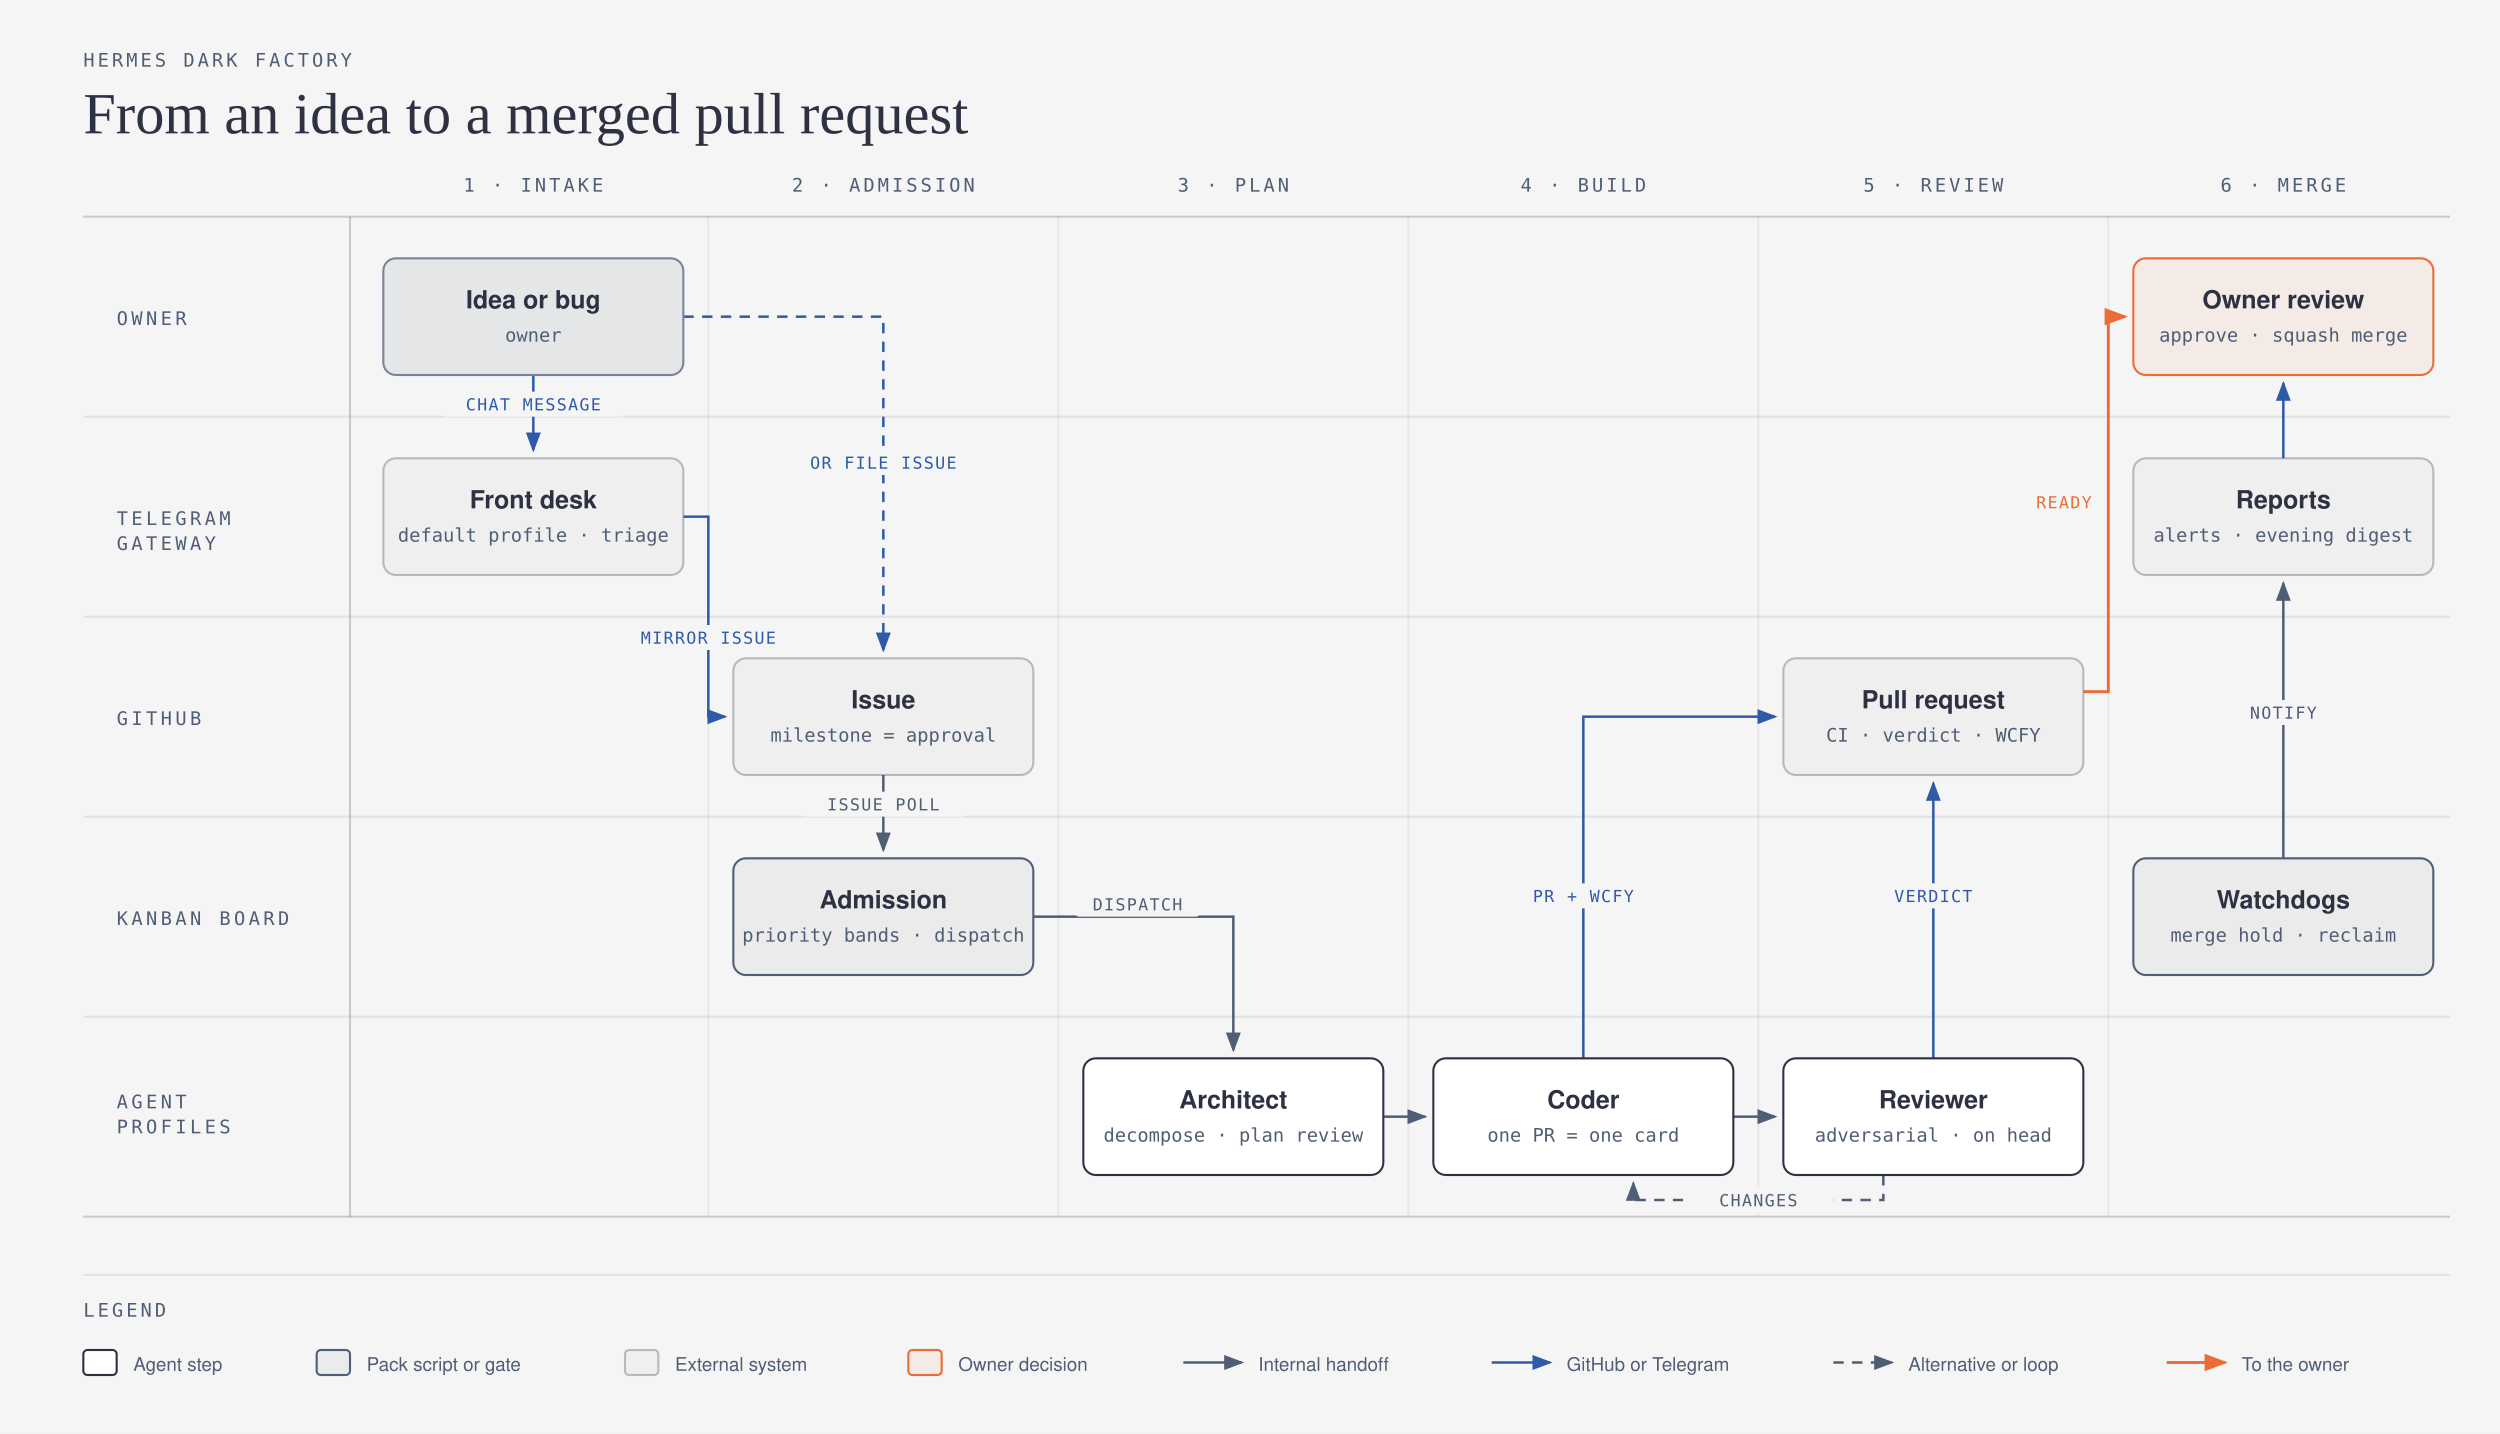
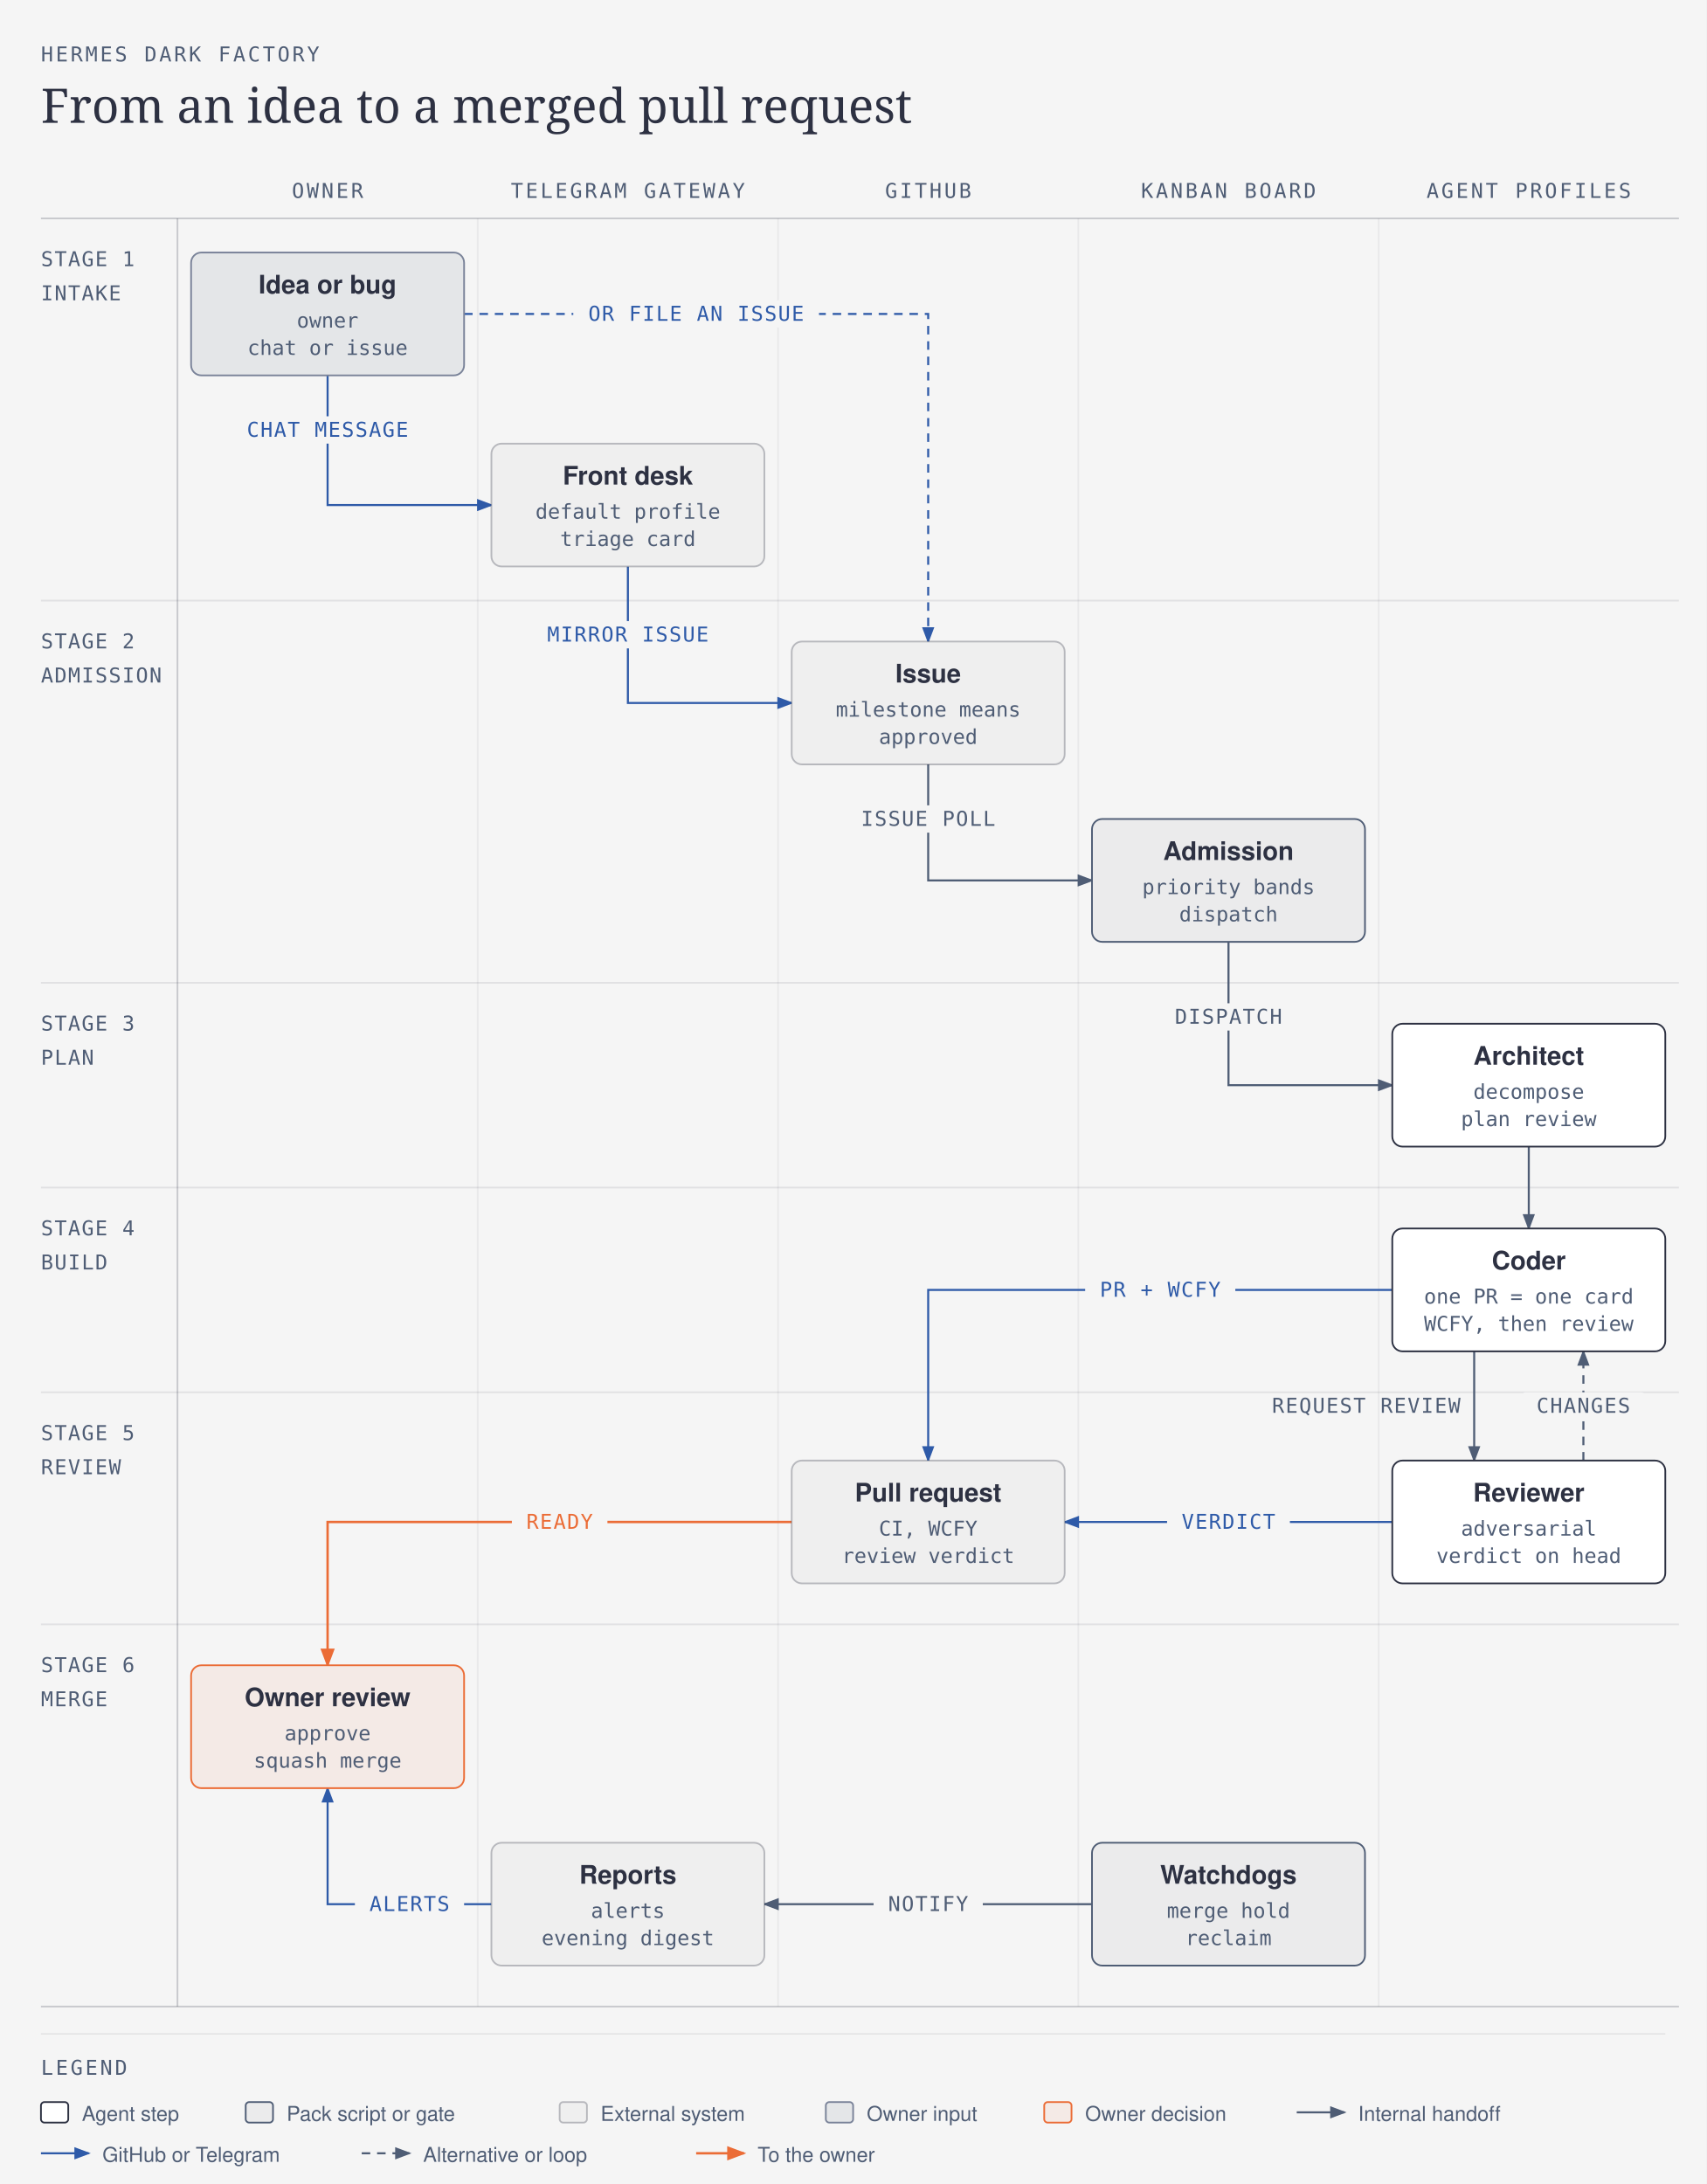
- <svg xmlns="http://www.w3.org/2000/svg" viewBox="0 0 1200 688" font-family="Geist, -apple-system, 'Segoe UI', Helvetica, Arial, sans-serif">
+ <svg xmlns="http://www.w3.org/2000/svg" viewBox="0 0 1000 1280" width="1000" height="1280" font-family="Geist, -apple-system, 'Segoe UI', Helvetica, Arial, sans-serif">
  <defs>
    <marker id="arrow" markerWidth="8" markerHeight="6" refX="7" refY="3" orient="auto">
      <polygon points="0 0, 8 3, 0 6" fill="#4f5d75" />
    </marker>
    <marker id="arrow-accent" markerWidth="8" markerHeight="6" refX="7" refY="3" orient="auto">
      <polygon points="0 0, 8 3, 0 6" fill="#eb6c36" />
    </marker>
    <marker id="arrow-link" markerWidth="8" markerHeight="6" refX="7" refY="3" orient="auto">
      <polygon points="0 0, 8 3, 0 6" fill="#2e5aa8" />
    </marker>
    <style>
      .mono { font-family: 'Geist Mono', ui-monospace, SFMono-Regular, Menlo, Consolas, monospace; }
-       .serif { font-family: 'Instrument Serif', Georgia, 'Times New Roman', serif; }
-       .lane { fill: #4f5d75; font-size: 9px; letter-spacing: 0.18em; }
-       .stage { fill: #4f5d75; font-size: 9px; letter-spacing: 0.16em; }
-       .name { fill: #2d3142; font-size: 12px; font-weight: 600; }
-       .sub { fill: #4f5d75; font-size: 9px; }
-       .lbl { fill: #4f5d75; font-size: 8px; letter-spacing: 0.08em; }
-       .lbl-accent { fill: #eb6c36; font-size: 8px; letter-spacing: 0.08em; }
-       .lbl-link { fill: #2e5aa8; font-size: 8px; letter-spacing: 0.08em; }
-       .leg { fill: #4f5d75; font-size: 9px; }
+       .serif { font-family: 'Instrument Serif', Georgia, serif; }
+       .eyebrow { fill: #4f5d75; font-size: 12px; letter-spacing: 0.12em; }
+       .name { fill: #2d3142; font-size: 15px; font-weight: 600; }
+       .sub { fill: #4f5d75; font-size: 12px; }
+       .lbl { fill: #4f5d75; font-size: 12px; letter-spacing: 0.06em; }
+       .lbl-accent { fill: #eb6c36; font-size: 12px; letter-spacing: 0.06em; }
+       .lbl-link { fill: #2e5aa8; font-size: 12px; letter-spacing: 0.06em; }
+       .stage { fill: #4f5d75; font-size: 12px; letter-spacing: 0.06em; }
+       .leg { fill: #4f5d75; font-size: 12px; }
+       .note { fill: #4f5d75; font-size: 12px; }
    </style>
  </defs>
  <rect width="100%" height="100%" fill="#f5f5f5" />
-   <text x="40" y="32" class="mono stage">HERMES DARK FACTORY</text>
-   <text x="40" y="64" class="serif" fill="#2d3142" font-size="28">From an idea to a merged pull request</text>
-   <text x="256" y="92" class="mono stage" text-anchor="middle">1 · INTAKE</text>
-   <text x="424" y="92" class="mono stage" text-anchor="middle">2 · ADMISSION</text>
-   <text x="592" y="92" class="mono stage" text-anchor="middle">3 · PLAN</text>
-   <text x="760" y="92" class="mono stage" text-anchor="middle">4 · BUILD</text>
-   <text x="928" y="92" class="mono stage" text-anchor="middle">5 · REVIEW</text>
-   <text x="1096" y="92" class="mono stage" text-anchor="middle">6 · MERGE</text>
-   <line x1="40" y1="104" x2="1176" y2="104" stroke="rgba(45,49,66,0.22)" stroke-width="1" />
-   <line x1="40" y1="200" x2="1176" y2="200" stroke="rgba(45,49,66,0.10)" stroke-width="1" />
-   <line x1="40" y1="296" x2="1176" y2="296" stroke="rgba(45,49,66,0.10)" stroke-width="1" />
-   <line x1="40" y1="392" x2="1176" y2="392" stroke="rgba(45,49,66,0.10)" stroke-width="1" />
-   <line x1="40" y1="488" x2="1176" y2="488" stroke="rgba(45,49,66,0.10)" stroke-width="1" />
-   <line x1="40" y1="584" x2="1176" y2="584" stroke="rgba(45,49,66,0.22)" stroke-width="1" />
-   <line x1="168" y1="104" x2="168" y2="584" stroke="rgba(45,49,66,0.22)" stroke-width="1" />
-   <line x1="340" y1="104" x2="340" y2="584" stroke="rgba(45,49,66,0.06)" stroke-width="1" />
-   <line x1="508" y1="104" x2="508" y2="584" stroke="rgba(45,49,66,0.06)" stroke-width="1" />
-   <line x1="676" y1="104" x2="676" y2="584" stroke="rgba(45,49,66,0.06)" stroke-width="1" />
-   <line x1="844" y1="104" x2="844" y2="584" stroke="rgba(45,49,66,0.06)" stroke-width="1" />
-   <line x1="1012" y1="104" x2="1012" y2="584" stroke="rgba(45,49,66,0.06)" stroke-width="1" />
-   <text x="56" y="156" class="mono lane">OWNER</text>
-   <text x="56" y="252" class="mono lane">TELEGRAM</text>
-   <text x="56" y="264" class="mono lane">GATEWAY</text>
-   <text x="56" y="348" class="mono lane">GITHUB</text>
-   <text x="56" y="444" class="mono lane">KANBAN BOARD</text>
-   <text x="56" y="532" class="mono lane">AGENT</text>
-   <text x="56" y="544" class="mono lane">PROFILES</text>
-   <line x1="256" y1="180" x2="256" y2="216" stroke="#2e5aa8" stroke-width="1.2" marker-end="url(#arrow-link)" />
-   <path d="M328 248 H340 V344 H348" fill="none" stroke="#2e5aa8" stroke-width="1.2" marker-end="url(#arrow-link)" />
-   <path d="M328 152 H424 V312" fill="none" stroke="#2e5aa8" stroke-width="1.2" stroke-dasharray="5,4" marker-end="url(#arrow-link)" />
-   <line x1="424" y1="372" x2="424" y2="408" stroke="#4f5d75" stroke-width="1.2" marker-end="url(#arrow)" />
-   <path d="M496 440 H592 V504" fill="none" stroke="#4f5d75" stroke-width="1.2" marker-end="url(#arrow)" />
-   <line x1="664" y1="536" x2="684" y2="536" stroke="#4f5d75" stroke-width="1.2" marker-end="url(#arrow)" />
-   <path d="M760 508 V344 H852" fill="none" stroke="#2e5aa8" stroke-width="1.2" marker-end="url(#arrow-link)" />
-   <line x1="832" y1="536" x2="852" y2="536" stroke="#4f5d75" stroke-width="1.2" marker-end="url(#arrow)" />
-   <line x1="928" y1="508" x2="928" y2="376" stroke="#2e5aa8" stroke-width="1.2" marker-end="url(#arrow-link)" />
-   <path d="M904 564 V576 H784 V568" fill="none" stroke="#4f5d75" stroke-width="1.2" stroke-dasharray="5,4" marker-end="url(#arrow)" />
-   <path d="M1000 332 H1012 V152 H1020" fill="none" stroke="#eb6c36" stroke-width="1.4" marker-end="url(#arrow-accent)" />
-   <line x1="1096" y1="412" x2="1096" y2="280" stroke="#4f5d75" stroke-width="1.2" marker-end="url(#arrow)" />
-   <line x1="1096" y1="220" x2="1096" y2="184" stroke="#2e5aa8" stroke-width="1.2" marker-end="url(#arrow-link)" />
-   <rect x="212" y="188" width="88" height="12" rx="2" fill="#f5f5f5" />
-   <text x="256" y="197" class="mono lbl-link" text-anchor="middle">CHAT MESSAGE</text>
-   <rect x="380" y="216" width="88" height="12" rx="2" fill="#f5f5f5" />
-   <text x="424" y="225" class="mono lbl-link" text-anchor="middle">OR FILE ISSUE</text>
-   <rect x="300" y="300" width="80" height="12" rx="2" fill="#f5f5f5" />
-   <text x="340" y="309" class="mono lbl-link" text-anchor="middle">MIRROR ISSUE</text>
-   <rect x="384" y="380" width="80" height="12" rx="2" fill="#f5f5f5" />
-   <text x="424" y="389" class="mono lbl" text-anchor="middle">ISSUE POLL</text>
-   <rect x="516" y="428" width="60" height="12" rx="2" fill="#f5f5f5" />
-   <text x="546" y="437" class="mono lbl" text-anchor="middle">DISPATCH</text>
-   <rect x="720" y="424" width="80" height="12" rx="2" fill="#f5f5f5" />
-   <text x="760" y="433" class="mono lbl-link" text-anchor="middle">PR + WCFY</text>
-   <rect x="896" y="424" width="64" height="12" rx="2" fill="#f5f5f5" />
-   <text x="928" y="433" class="mono lbl-link" text-anchor="middle">VERDICT</text>
-   <rect x="808" y="570" width="72" height="12" rx="2" fill="#f5f5f5" />
-   <text x="844" y="579" class="mono lbl" text-anchor="middle">CHANGES</text>
-   <text x="1004" y="244" class="mono lbl-accent" text-anchor="end">READY</text>
-   <rect x="1060" y="336" width="72" height="12" rx="2" fill="#f5f5f5" />
-   <text x="1096" y="345" class="mono lbl" text-anchor="middle">NOTIFY</text>
-   <rect x="184" y="124" width="144" height="56" rx="6" fill="rgba(79,93,117,0.10)" stroke="#7a8399" stroke-width="1" />
-   <text x="256" y="148" class="name" text-anchor="middle">Idea or bug</text>
-   <text x="256" y="164" class="mono sub" text-anchor="middle">owner</text>
-   <rect x="184" y="220" width="144" height="56" rx="6" fill="#f5f5f5" />
-   <rect x="184" y="220" width="144" height="56" rx="6" fill="rgba(45,49,66,0.03)" stroke="rgba(45,49,66,0.30)" stroke-width="1" />
-   <text x="256" y="244" class="name" text-anchor="middle">Front desk</text>
-   <text x="256" y="260" class="mono sub" text-anchor="middle">default profile · triage</text>
-   <rect x="352" y="316" width="144" height="56" rx="6" fill="#f5f5f5" />
-   <rect x="352" y="316" width="144" height="56" rx="6" fill="rgba(45,49,66,0.03)" stroke="rgba(45,49,66,0.30)" stroke-width="1" />
-   <text x="424" y="340" class="name" text-anchor="middle">Issue</text>
-   <text x="424" y="356" class="mono sub" text-anchor="middle">milestone = approval</text>
-   <rect x="352" y="412" width="144" height="56" rx="6" fill="#f5f5f5" />
-   <rect x="352" y="412" width="144" height="56" rx="6" fill="rgba(45,49,66,0.05)" stroke="#4f5d75" stroke-width="1" />
-   <text x="424" y="436" class="name" text-anchor="middle">Admission</text>
-   <text x="424" y="452" class="mono sub" text-anchor="middle">priority bands · dispatch</text>
-   <rect x="520" y="508" width="144" height="56" rx="6" fill="#ffffff" stroke="#2d3142" stroke-width="1" />
-   <text x="592" y="532" class="name" text-anchor="middle">Architect</text>
-   <text x="592" y="548" class="mono sub" text-anchor="middle">decompose · plan review</text>
-   <rect x="688" y="508" width="144" height="56" rx="6" fill="#ffffff" stroke="#2d3142" stroke-width="1" />
-   <text x="760" y="532" class="name" text-anchor="middle">Coder</text>
-   <text x="760" y="548" class="mono sub" text-anchor="middle">one PR = one card</text>
-   <rect x="856" y="508" width="144" height="56" rx="6" fill="#ffffff" stroke="#2d3142" stroke-width="1" />
-   <text x="928" y="532" class="name" text-anchor="middle">Reviewer</text>
-   <text x="928" y="548" class="mono sub" text-anchor="middle">adversarial · on head</text>
-   <rect x="856" y="316" width="144" height="56" rx="6" fill="#f5f5f5" />
-   <rect x="856" y="316" width="144" height="56" rx="6" fill="rgba(45,49,66,0.03)" stroke="rgba(45,49,66,0.30)" stroke-width="1" />
-   <text x="928" y="340" class="name" text-anchor="middle">Pull request</text>
-   <text x="928" y="356" class="mono sub" text-anchor="middle">CI · verdict · WCFY</text>
-   <rect x="1024" y="412" width="144" height="56" rx="6" fill="#f5f5f5" />
-   <rect x="1024" y="412" width="144" height="56" rx="6" fill="rgba(45,49,66,0.05)" stroke="#4f5d75" stroke-width="1" />
-   <text x="1096" y="436" class="name" text-anchor="middle">Watchdogs</text>
-   <text x="1096" y="452" class="mono sub" text-anchor="middle">merge hold · reclaim</text>
-   <rect x="1024" y="220" width="144" height="56" rx="6" fill="#f5f5f5" />
-   <rect x="1024" y="220" width="144" height="56" rx="6" fill="rgba(45,49,66,0.03)" stroke="rgba(45,49,66,0.30)" stroke-width="1" />
-   <text x="1096" y="244" class="name" text-anchor="middle">Reports</text>
-   <text x="1096" y="260" class="mono sub" text-anchor="middle">alerts · evening digest</text>
-   <rect x="1024" y="124" width="144" height="56" rx="6" fill="rgba(235,108,54,0.08)" stroke="#eb6c36" stroke-width="1" />
-   <text x="1096" y="148" class="name" text-anchor="middle">Owner review</text>
-   <text x="1096" y="164" class="mono sub" text-anchor="middle">approve · squash merge</text>
-   <line x1="40" y1="612" x2="1176" y2="612" stroke="rgba(45,49,66,0.10)" stroke-width="0.8" />
-   <text x="40" y="632" class="mono stage">LEGEND</text>
-   <rect x="40" y="648" width="16" height="12" rx="2" fill="#ffffff" stroke="#2d3142" stroke-width="1" />
-   <text x="64" y="658" class="leg">Agent step</text>
-   <rect x="152" y="648" width="16" height="12" rx="2" fill="rgba(45,49,66,0.05)" stroke="#4f5d75" stroke-width="1" />
-   <text x="176" y="658" class="leg">Pack script or gate</text>
-   <rect x="300" y="648" width="16" height="12" rx="2" fill="rgba(45,49,66,0.03)" stroke="rgba(45,49,66,0.30)" stroke-width="1" />
-   <text x="324" y="658" class="leg">External system</text>
-   <rect x="436" y="648" width="16" height="12" rx="2" fill="rgba(235,108,54,0.08)" stroke="#eb6c36" stroke-width="1" />
-   <text x="460" y="658" class="leg">Owner decision</text>
-   <line x1="568" y1="654" x2="596" y2="654" stroke="#4f5d75" stroke-width="1.2" marker-end="url(#arrow)" />
-   <text x="604" y="658" class="leg">Internal handoff</text>
-   <line x1="716" y1="654" x2="744" y2="654" stroke="#2e5aa8" stroke-width="1.2" marker-end="url(#arrow-link)" />
-   <text x="752" y="658" class="leg">GitHub or Telegram</text>
-   <line x1="880" y1="654" x2="908" y2="654" stroke="#4f5d75" stroke-width="1.2" stroke-dasharray="5,4" marker-end="url(#arrow)" />
-   <text x="916" y="658" class="leg">Alternative or loop</text>
-   <line x1="1040" y1="654" x2="1068" y2="654" stroke="#eb6c36" stroke-width="1.4" marker-end="url(#arrow-accent)" />
-   <text x="1076" y="658" class="leg">To the owner</text>
+   <text x="24" y="36" class="mono eyebrow" text-anchor="start">HERMES DARK FACTORY</text>
+   <text x="24" y="72" class="serif" fill="#2d3142" font-size="28">From an idea to a merged pull request</text>
+   <text x="192" y="116" class="mono eyebrow" text-anchor="middle">OWNER</text>
+   <text x="368" y="116" class="mono eyebrow" text-anchor="middle">TELEGRAM GATEWAY</text>
+   <text x="544" y="116" class="mono eyebrow" text-anchor="middle">GITHUB</text>
+   <text x="720" y="116" class="mono eyebrow" text-anchor="middle">KANBAN BOARD</text>
+   <text x="896" y="116" class="mono eyebrow" text-anchor="middle">AGENT PROFILES</text>
+   <line x1="24" y1="128" x2="984" y2="128" stroke="rgba(45,49,66,0.22)" stroke-width="1" />
+   <line x1="280" y1="128" x2="280" y2="1176" stroke="rgba(45,49,66,0.06)" stroke-width="1" />
+   <line x1="456" y1="128" x2="456" y2="1176" stroke="rgba(45,49,66,0.06)" stroke-width="1" />
+   <line x1="632" y1="128" x2="632" y2="1176" stroke="rgba(45,49,66,0.06)" stroke-width="1" />
+   <line x1="808" y1="128" x2="808" y2="1176" stroke="rgba(45,49,66,0.06)" stroke-width="1" />
+   <line x1="104" y1="128" x2="104" y2="1176" stroke="rgba(45,49,66,0.22)" stroke-width="1" />
+   <text x="24" y="156" class="mono stage" text-anchor="start">STAGE 1</text>
+   <text x="24" y="176" class="mono stage" text-anchor="start">INTAKE</text>
+   <line x1="24" y1="352" x2="984" y2="352" stroke="rgba(45,49,66,0.10)" stroke-width="1" />
+   <text x="24" y="380" class="mono stage" text-anchor="start">STAGE 2</text>
+   <text x="24" y="400" class="mono stage" text-anchor="start">ADMISSION</text>
+   <line x1="24" y1="576" x2="984" y2="576" stroke="rgba(45,49,66,0.10)" stroke-width="1" />
+   <text x="24" y="604" class="mono stage" text-anchor="start">STAGE 3</text>
+   <text x="24" y="624" class="mono stage" text-anchor="start">PLAN</text>
+   <line x1="24" y1="696" x2="984" y2="696" stroke="rgba(45,49,66,0.10)" stroke-width="1" />
+   <text x="24" y="724" class="mono stage" text-anchor="start">STAGE 4</text>
+   <text x="24" y="744" class="mono stage" text-anchor="start">BUILD</text>
+   <line x1="24" y1="816" x2="984" y2="816" stroke="rgba(45,49,66,0.10)" stroke-width="1" />
+   <text x="24" y="844" class="mono stage" text-anchor="start">STAGE 5</text>
+   <text x="24" y="864" class="mono stage" text-anchor="start">REVIEW</text>
+   <line x1="24" y1="952" x2="984" y2="952" stroke="rgba(45,49,66,0.10)" stroke-width="1" />
+   <text x="24" y="980" class="mono stage" text-anchor="start">STAGE 6</text>
+   <text x="24" y="1000" class="mono stage" text-anchor="start">MERGE</text>
+   <line x1="24" y1="1176" x2="984" y2="1176" stroke="rgba(45,49,66,0.22)" stroke-width="1" />
+   <path d="M192 220 L192 296 L288 296" fill="none" stroke="#2e5aa8" stroke-width="1.2" marker-end="url(#arrow-link)" />
+   <path d="M272 184 L544 184 L544 376" fill="none" stroke="#2e5aa8" stroke-width="1.2" stroke-dasharray="5,4" marker-end="url(#arrow-link)" />
+   <path d="M368 332 L368 412 L464 412" fill="none" stroke="#2e5aa8" stroke-width="1.2" marker-end="url(#arrow-link)" />
+   <path d="M544 448 L544 516 L640 516" fill="none" stroke="#4f5d75" stroke-width="1.2" marker-end="url(#arrow)" />
+   <path d="M720 552 L720 636 L816 636" fill="none" stroke="#4f5d75" stroke-width="1.2" marker-end="url(#arrow)" />
+   <path d="M896 672 L896 720" fill="none" stroke="#4f5d75" stroke-width="1.2" marker-end="url(#arrow)" />
+   <path d="M816 756 L544 756 L544 856" fill="none" stroke="#2e5aa8" stroke-width="1.2" marker-end="url(#arrow-link)" />
+   <path d="M864 792 L864 856" fill="none" stroke="#4f5d75" stroke-width="1.2" marker-end="url(#arrow)" />
+   <path d="M928 856 L928 792" fill="none" stroke="#4f5d75" stroke-width="1.2" stroke-dasharray="5,4" marker-end="url(#arrow)" />
+   <path d="M816 892 L624 892" fill="none" stroke="#2e5aa8" stroke-width="1.2" marker-end="url(#arrow-link)" />
+   <path d="M464 892 L192 892 L192 976" fill="none" stroke="#eb6c36" stroke-width="1.4" marker-end="url(#arrow-accent)" />
+   <path d="M640 1116 L448 1116" fill="none" stroke="#4f5d75" stroke-width="1.2" marker-end="url(#arrow)" />
+   <path d="M288 1116 L192 1116 L192 1048" fill="none" stroke="#2e5aa8" stroke-width="1.2" marker-end="url(#arrow-link)" />
+   <g data-node="Idea or bug">
+     <rect x="112" y="148" width="160" height="72" rx="6" fill="#f5f5f5" />
+     <rect class="box" x="112" y="148" width="160" height="72" rx="6" fill="rgba(79,93,117,0.10)" stroke="#7a8399" stroke-width="1" />
+     <text x="192" y="172" class="name" text-anchor="middle">Idea or bug</text>
+     <text x="192" y="192" class="mono sub" text-anchor="middle">owner</text>
+     <text x="192" y="208" class="mono sub" text-anchor="middle">chat or issue</text>
+   </g>
+   <g data-node="Front desk">
+     <rect x="288" y="260" width="160" height="72" rx="6" fill="#f5f5f5" />
+     <rect class="box" x="288" y="260" width="160" height="72" rx="6" fill="rgba(45,49,66,0.03)" stroke="rgba(45,49,66,0.30)" stroke-width="1" />
+     <text x="368" y="284" class="name" text-anchor="middle">Front desk</text>
+     <text x="368" y="304" class="mono sub" text-anchor="middle">default profile</text>
+     <text x="368" y="320" class="mono sub" text-anchor="middle">triage card</text>
+   </g>
+   <g data-node="Issue">
+     <rect x="464" y="376" width="160" height="72" rx="6" fill="#f5f5f5" />
+     <rect class="box" x="464" y="376" width="160" height="72" rx="6" fill="rgba(45,49,66,0.03)" stroke="rgba(45,49,66,0.30)" stroke-width="1" />
+     <text x="544" y="400" class="name" text-anchor="middle">Issue</text>
+     <text x="544" y="420" class="mono sub" text-anchor="middle">milestone means</text>
+     <text x="544" y="436" class="mono sub" text-anchor="middle">approved</text>
+   </g>
+   <g data-node="Admission">
+     <rect x="640" y="480" width="160" height="72" rx="6" fill="#f5f5f5" />
+     <rect class="box" x="640" y="480" width="160" height="72" rx="6" fill="rgba(45,49,66,0.05)" stroke="#4f5d75" stroke-width="1" />
+     <text x="720" y="504" class="name" text-anchor="middle">Admission</text>
+     <text x="720" y="524" class="mono sub" text-anchor="middle">priority bands</text>
+     <text x="720" y="540" class="mono sub" text-anchor="middle">dispatch</text>
+   </g>
+   <g data-node="Architect">
+     <rect class="box" x="816" y="600" width="160" height="72" rx="6" fill="#ffffff" stroke="#2d3142" stroke-width="1" />
+     <text x="896" y="624" class="name" text-anchor="middle">Architect</text>
+     <text x="896" y="644" class="mono sub" text-anchor="middle">decompose</text>
+     <text x="896" y="660" class="mono sub" text-anchor="middle">plan review</text>
+   </g>
+   <g data-node="Coder">
+     <rect class="box" x="816" y="720" width="160" height="72" rx="6" fill="#ffffff" stroke="#2d3142" stroke-width="1" />
+     <text x="896" y="744" class="name" text-anchor="middle">Coder</text>
+     <text x="896" y="764" class="mono sub" text-anchor="middle">one PR = one card</text>
+     <text x="896" y="780" class="mono sub" text-anchor="middle">WCFY, then review</text>
+   </g>
+   <g data-node="Reviewer">
+     <rect class="box" x="816" y="856" width="160" height="72" rx="6" fill="#ffffff" stroke="#2d3142" stroke-width="1" />
+     <text x="896" y="880" class="name" text-anchor="middle">Reviewer</text>
+     <text x="896" y="900" class="mono sub" text-anchor="middle">adversarial</text>
+     <text x="896" y="916" class="mono sub" text-anchor="middle">verdict on head</text>
+   </g>
+   <g data-node="Pull request">
+     <rect x="464" y="856" width="160" height="72" rx="6" fill="#f5f5f5" />
+     <rect class="box" x="464" y="856" width="160" height="72" rx="6" fill="rgba(45,49,66,0.03)" stroke="rgba(45,49,66,0.30)" stroke-width="1" />
+     <text x="544" y="880" class="name" text-anchor="middle">Pull request</text>
+     <text x="544" y="900" class="mono sub" text-anchor="middle">CI, WCFY</text>
+     <text x="544" y="916" class="mono sub" text-anchor="middle">review verdict</text>
+   </g>
+   <g data-node="Owner review">
+     <rect x="112" y="976" width="160" height="72" rx="6" fill="#f5f5f5" />
+     <rect class="box" x="112" y="976" width="160" height="72" rx="6" fill="rgba(235,108,54,0.08)" stroke="#eb6c36" stroke-width="1" />
+     <text x="192" y="1000" class="name" text-anchor="middle">Owner review</text>
+     <text x="192" y="1020" class="mono sub" text-anchor="middle">approve</text>
+     <text x="192" y="1036" class="mono sub" text-anchor="middle">squash merge</text>
+   </g>
+   <g data-node="Watchdogs">
+     <rect x="640" y="1080" width="160" height="72" rx="6" fill="#f5f5f5" />
+     <rect class="box" x="640" y="1080" width="160" height="72" rx="6" fill="rgba(45,49,66,0.05)" stroke="#4f5d75" stroke-width="1" />
+     <text x="720" y="1104" class="name" text-anchor="middle">Watchdogs</text>
+     <text x="720" y="1124" class="mono sub" text-anchor="middle">merge hold</text>
+     <text x="720" y="1140" class="mono sub" text-anchor="middle">reclaim</text>
+   </g>
+   <g data-node="Reports">
+     <rect x="288" y="1080" width="160" height="72" rx="6" fill="#f5f5f5" />
+     <rect class="box" x="288" y="1080" width="160" height="72" rx="6" fill="rgba(45,49,66,0.03)" stroke="rgba(45,49,66,0.30)" stroke-width="1" />
+     <text x="368" y="1104" class="name" text-anchor="middle">Reports</text>
+     <text x="368" y="1124" class="mono sub" text-anchor="middle">alerts</text>
+     <text x="368" y="1140" class="mono sub" text-anchor="middle">evening digest</text>
+   </g>
+   <rect x="136" y="244" width="112" height="16" rx="2" fill="#f5f5f5" />
+   <text x="192" y="256" class="mono lbl-link" text-anchor="middle">CHAT MESSAGE</text>
+   <rect x="336" y="176" width="144" height="16" rx="2" fill="#f5f5f5" />
+   <text x="408" y="188" class="mono lbl-link" text-anchor="middle">OR FILE AN ISSUE</text>
+   <rect x="312" y="364" width="112" height="16" rx="2" fill="#f5f5f5" />
+   <text x="368" y="376" class="mono lbl-link" text-anchor="middle">MIRROR ISSUE</text>
+   <rect x="496" y="472" width="96" height="16" rx="2" fill="#f5f5f5" />
+   <text x="544" y="484" class="mono lbl" text-anchor="middle">ISSUE POLL</text>
+   <rect x="680" y="588" width="80" height="16" rx="2" fill="#f5f5f5" />
+   <text x="720" y="600" class="mono lbl" text-anchor="middle">DISPATCH</text>
+   <rect x="636" y="748" width="88" height="16" rx="2" fill="#f5f5f5" />
+   <text x="680" y="760" class="mono lbl-link" text-anchor="middle">PR + WCFY</text>
+   <text x="856" y="828" class="mono lbl" text-anchor="end">REQUEST REVIEW</text>
+   <rect x="892" y="816" width="72" height="16" rx="2" fill="#f5f5f5" />
+   <text x="928" y="828" class="mono lbl" text-anchor="middle">CHANGES</text>
+   <rect x="684" y="884" width="72" height="16" rx="2" fill="#f5f5f5" />
+   <text x="720" y="896" class="mono lbl-link" text-anchor="middle">VERDICT</text>
+   <rect x="300" y="884" width="56" height="16" rx="2" fill="#f5f5f5" />
+   <text x="328" y="896" class="mono lbl-accent" text-anchor="middle">READY</text>
+   <rect x="512" y="1108" width="64" height="16" rx="2" fill="#f5f5f5" />
+   <text x="544" y="1120" class="mono lbl" text-anchor="middle">NOTIFY</text>
+   <rect x="208" y="1108" width="64" height="16" rx="2" fill="#f5f5f5" />
+   <text x="240" y="1120" class="mono lbl-link" text-anchor="middle">ALERTS</text>
+   <line x1="24" y1="1192" x2="976" y2="1192" stroke="rgba(45,49,66,0.10)" stroke-width="0.8" />
+   <text x="24" y="1216" class="mono eyebrow" text-anchor="start">LEGEND</text>
+   <rect x="24" y="1232" width="16" height="12" rx="2" fill="#ffffff" stroke="#2d3142" stroke-width="1" />
+   <text x="48" y="1243" class="leg">Agent step</text>
+   <rect x="144" y="1232" width="16" height="12" rx="2" fill="rgba(45,49,66,0.05)" stroke="#4f5d75" stroke-width="1" />
+   <text x="168" y="1243" class="leg">Pack script or gate</text>
+   <rect x="328" y="1232" width="16" height="12" rx="2" fill="rgba(45,49,66,0.03)" stroke="rgba(45,49,66,0.30)" stroke-width="1" />
+   <text x="352" y="1243" class="leg">External system</text>
+   <rect x="484" y="1232" width="16" height="12" rx="2" fill="rgba(79,93,117,0.10)" stroke="#7a8399" stroke-width="1" />
+   <text x="508" y="1243" class="leg">Owner input</text>
+   <rect x="612" y="1232" width="16" height="12" rx="2" fill="rgba(235,108,54,0.08)" stroke="#eb6c36" stroke-width="1" />
+   <text x="636" y="1243" class="leg">Owner decision</text>
+   <line x1="760" y1="1238" x2="788" y2="1238" stroke="#4f5d75" stroke-width="1.2" marker-end="url(#arrow)" />
+   <text x="796" y="1243" class="leg">Internal handoff</text>
+   <line x1="24" y1="1262" x2="52" y2="1262" stroke="#2e5aa8" stroke-width="1.2" marker-end="url(#arrow-link)" />
+   <text x="60" y="1267" class="leg">GitHub or Telegram</text>
+   <line x1="212" y1="1262" x2="240" y2="1262" stroke="#4f5d75" stroke-width="1.2" stroke-dasharray="5,4" marker-end="url(#arrow)" />
+   <text x="248" y="1267" class="leg">Alternative or loop</text>
+   <line x1="408" y1="1262" x2="436" y2="1262" stroke="#eb6c36" stroke-width="1.4" marker-end="url(#arrow-accent)" />
+   <text x="444" y="1267" class="leg">To the owner</text>
</svg>
